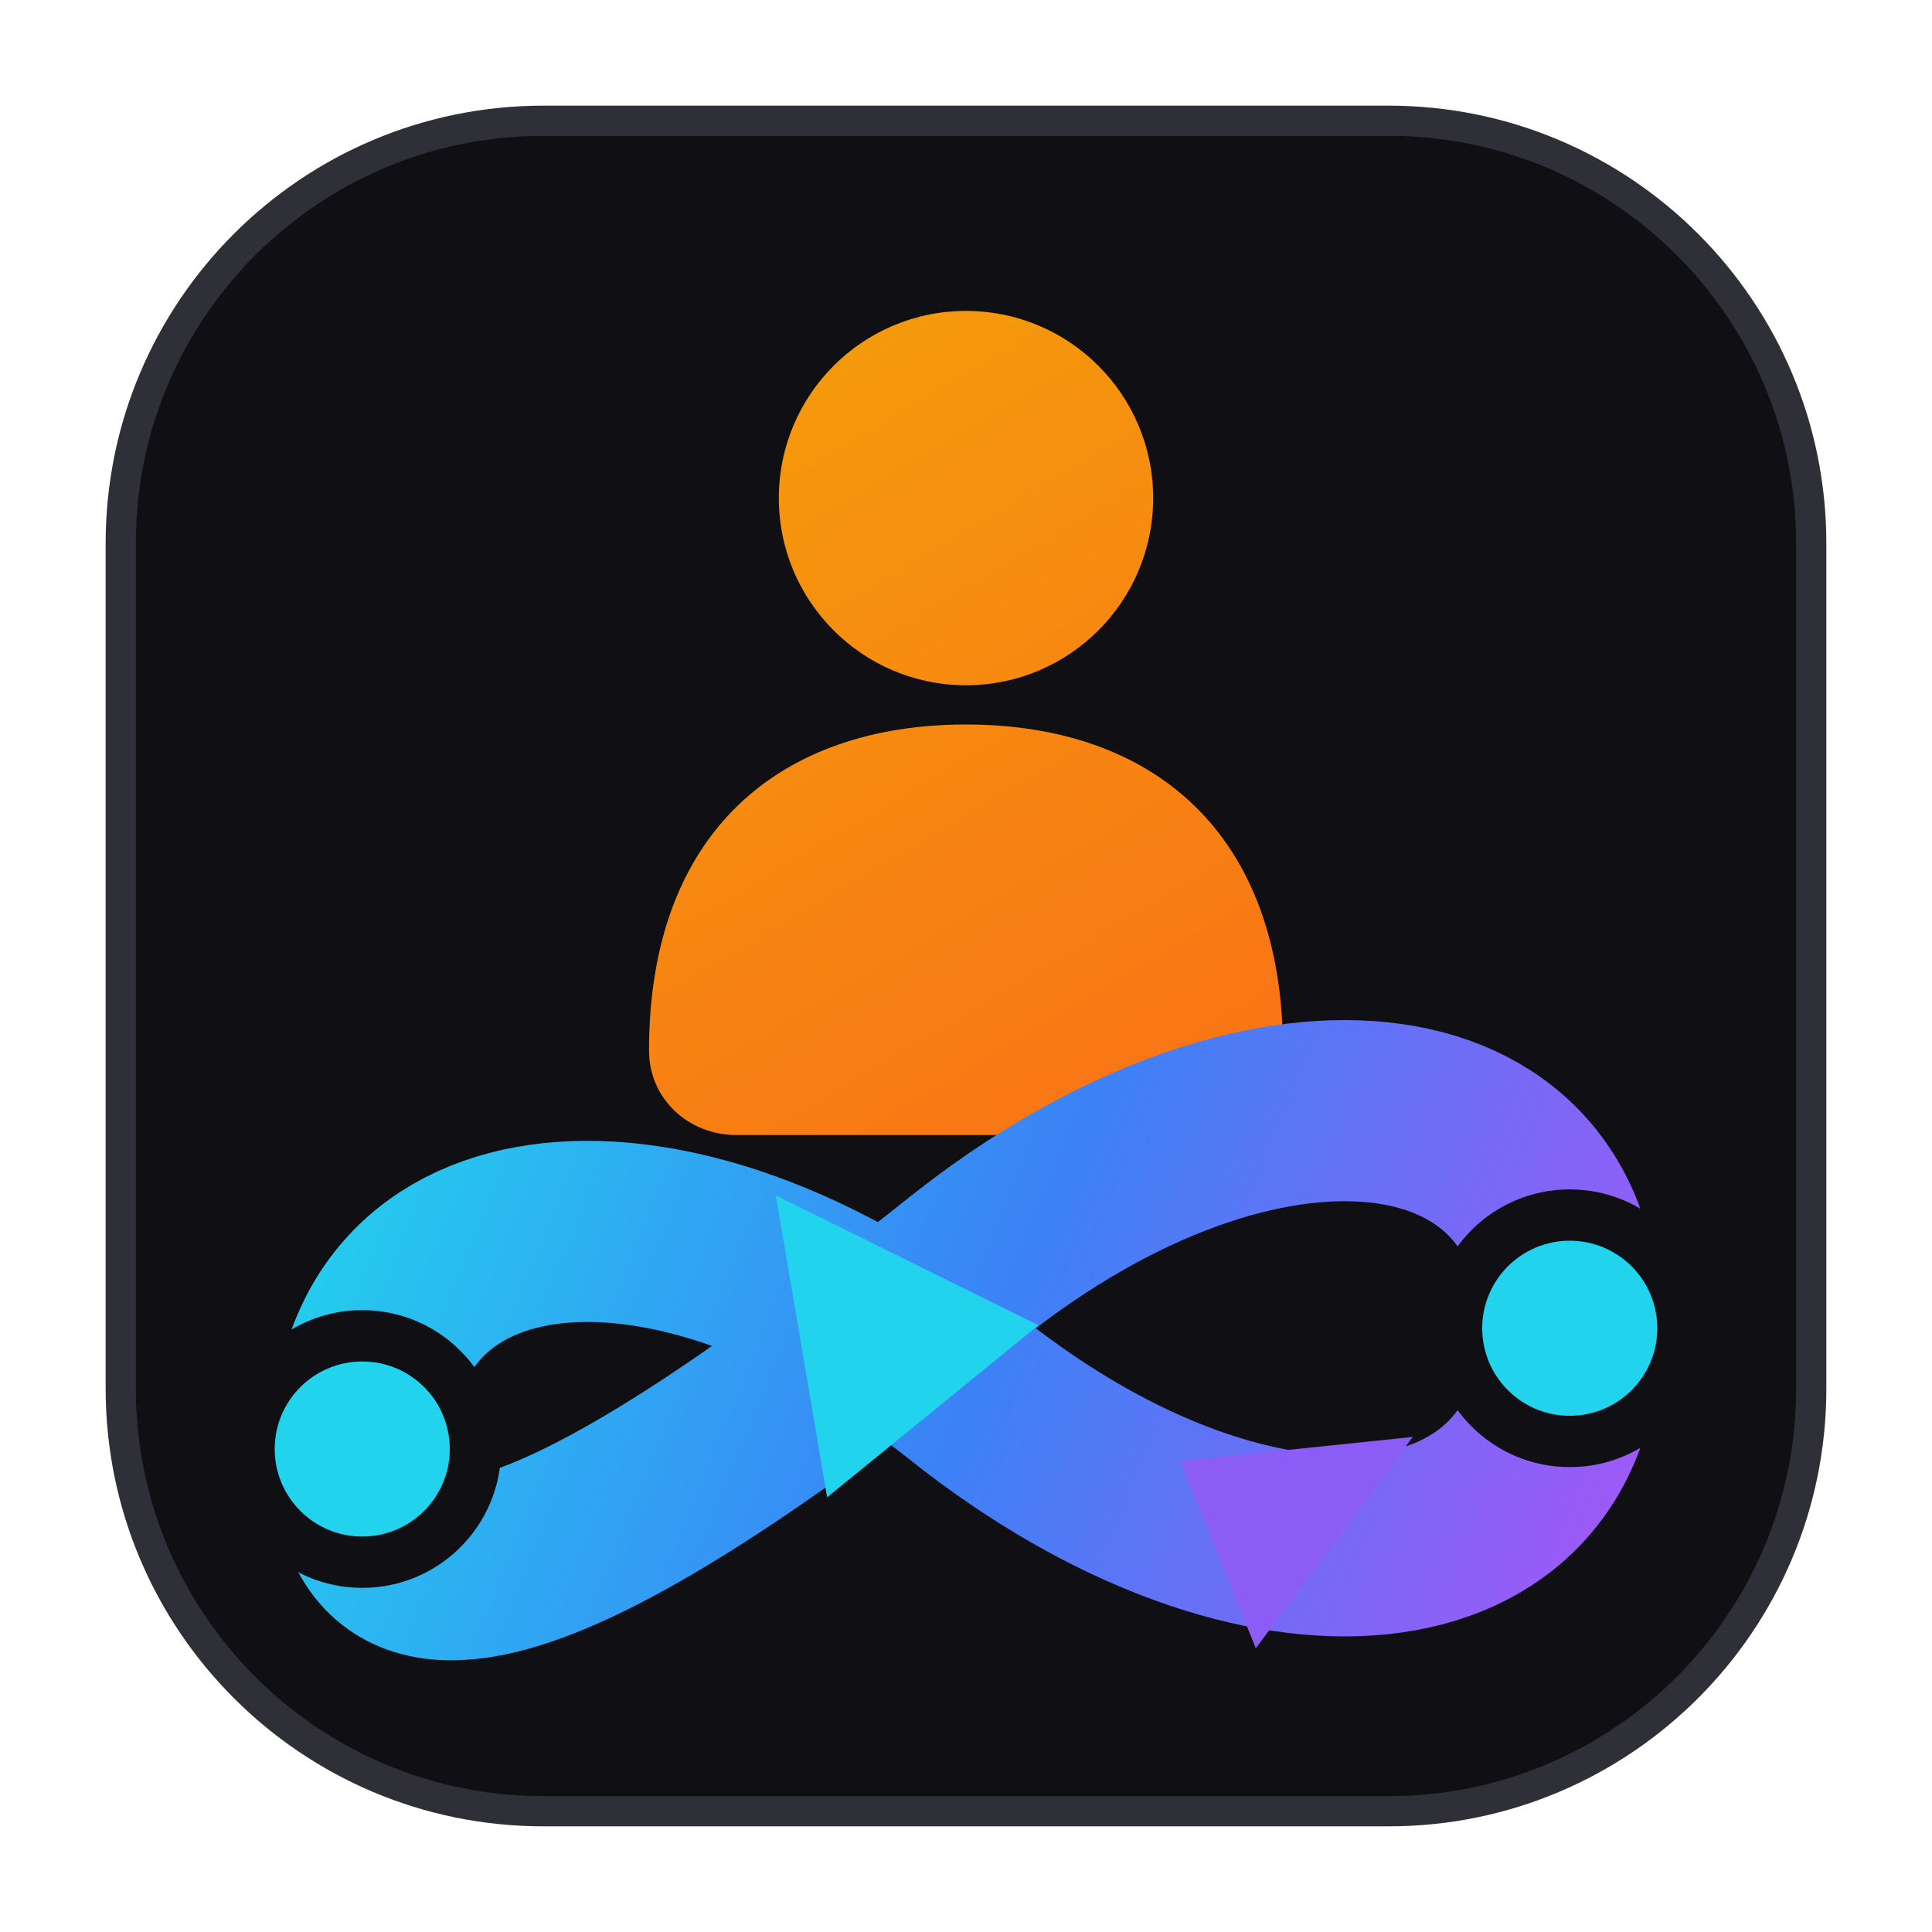
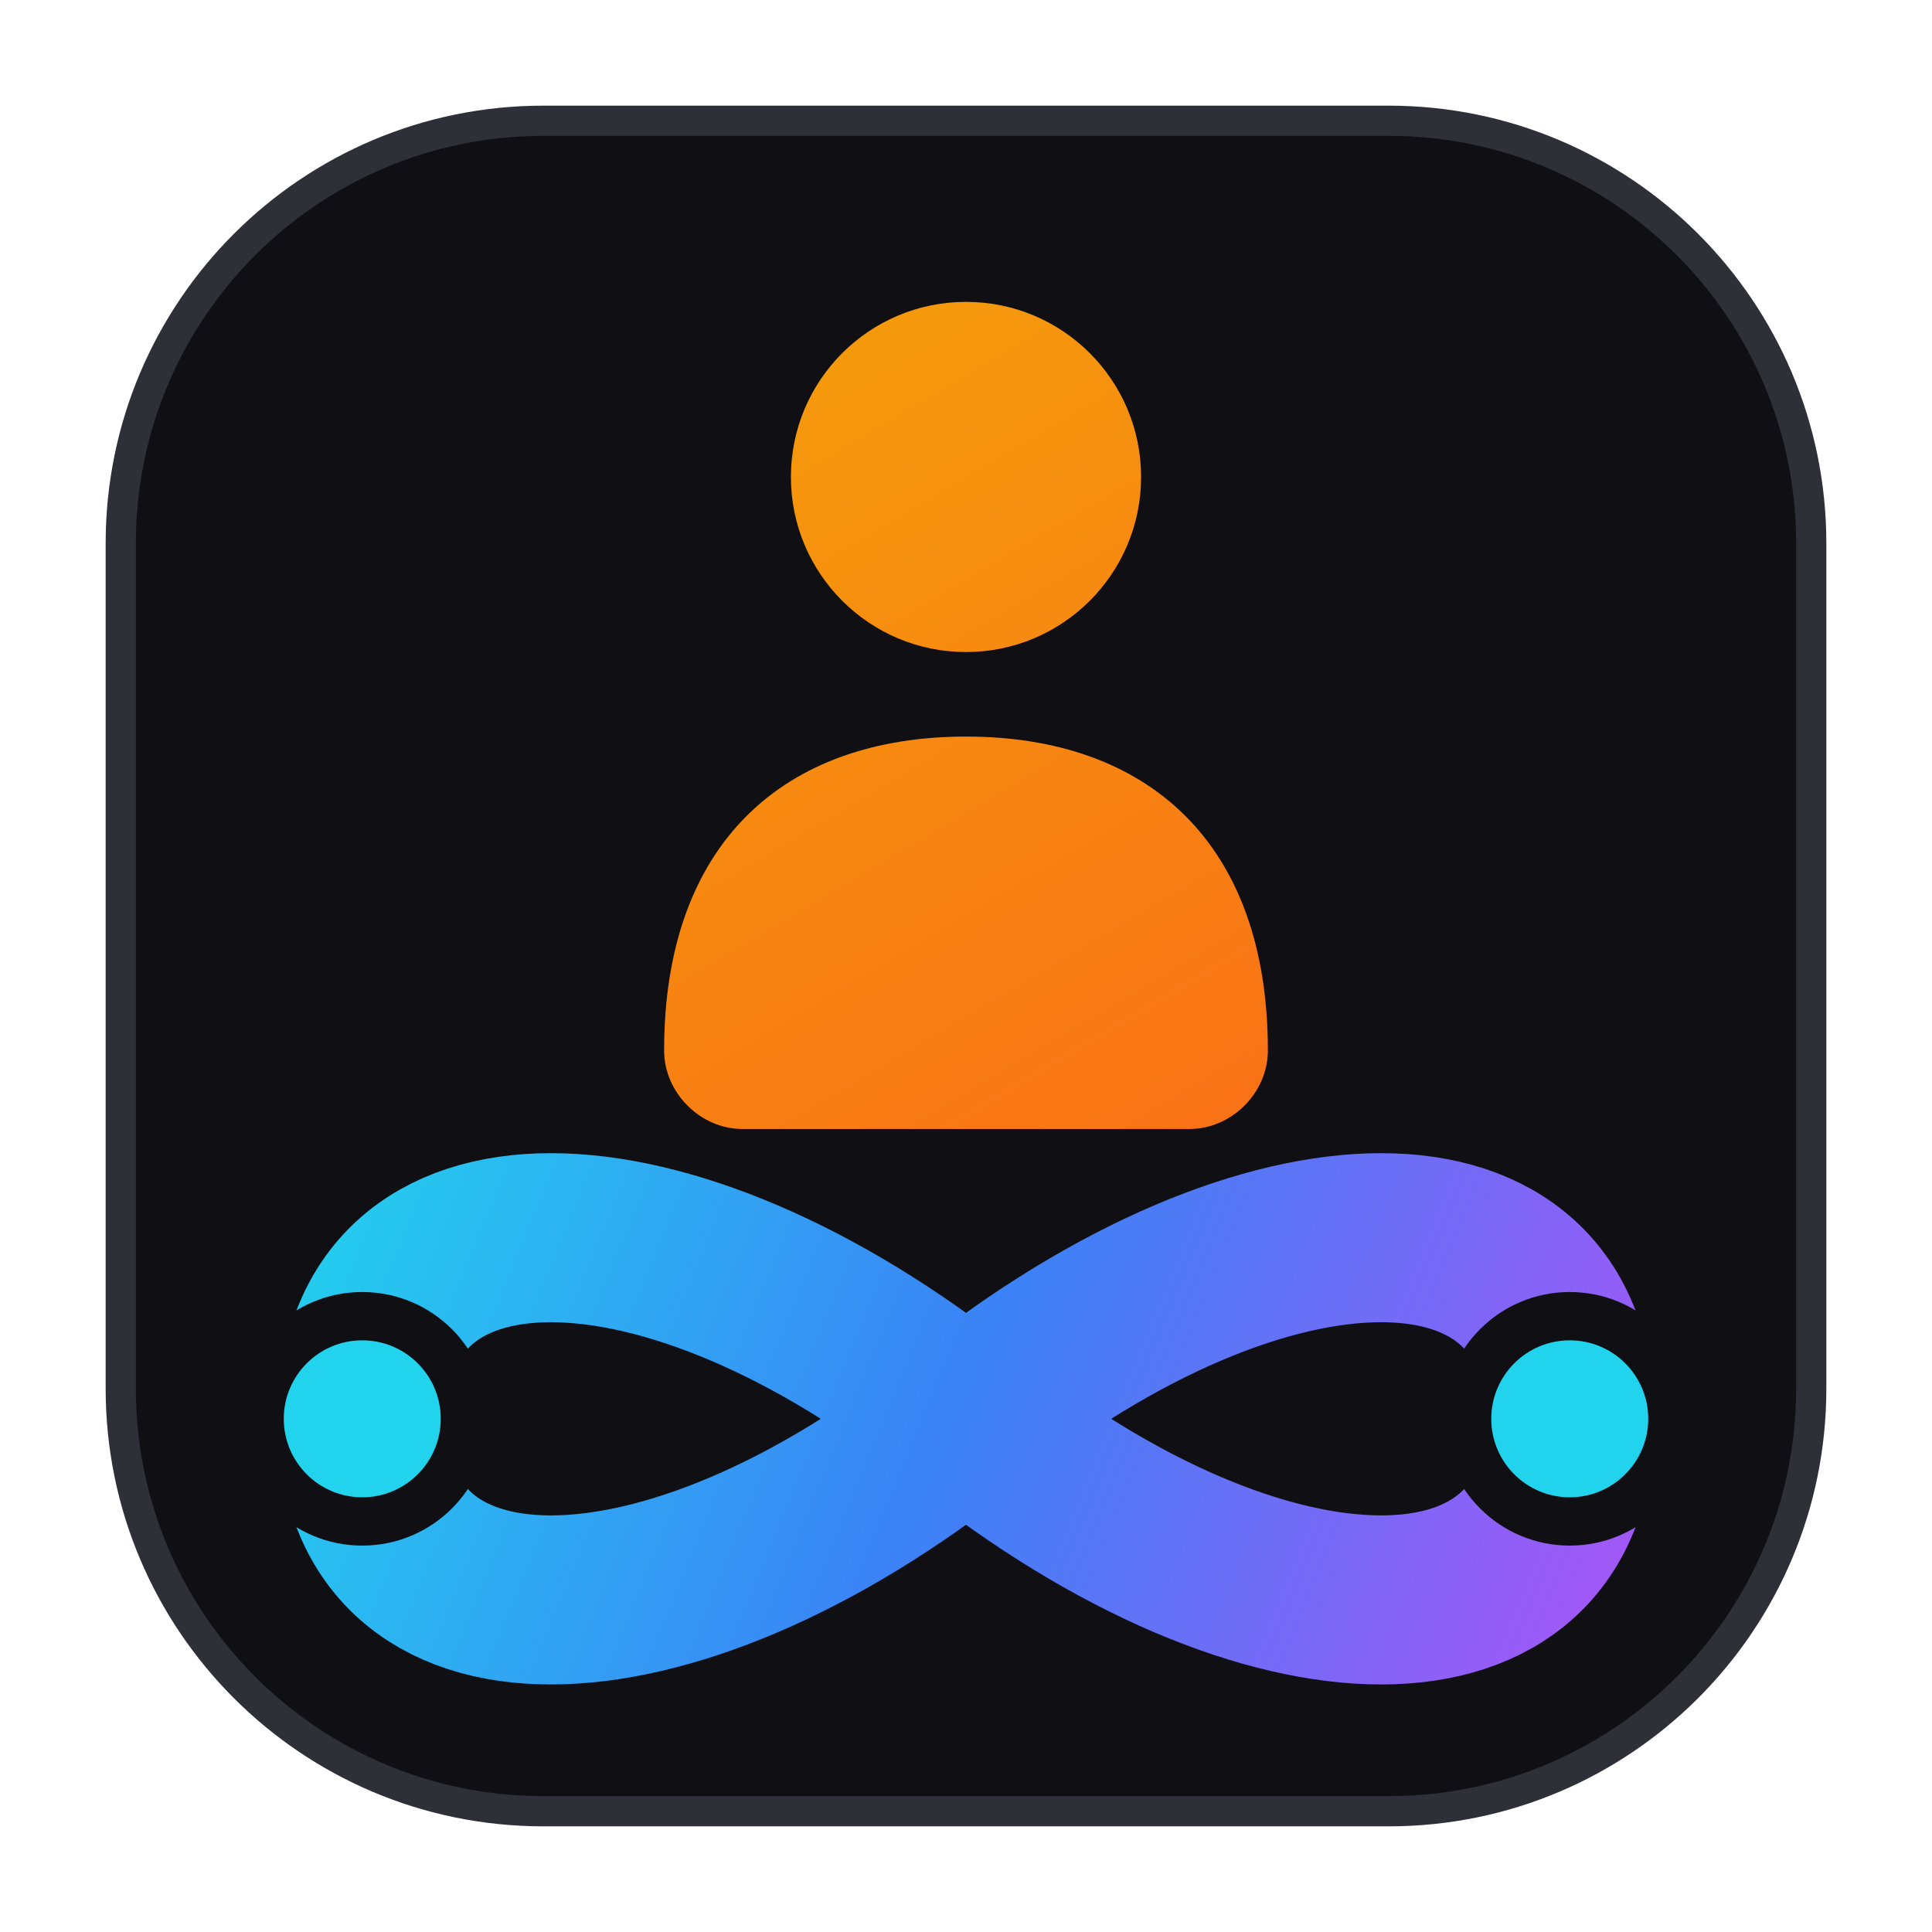
<svg xmlns="http://www.w3.org/2000/svg" width="64" height="64" viewBox="0 0 64 64" fill="none" role="img" aria-label="Loops mark">
  <defs>
    <linearGradient id="lp-loop" x1="10" y1="37" x2="54" y2="55" gradientUnits="userSpaceOnUse">
      <stop stop-color="#22D3EE" />
      <stop offset="0.5" stop-color="#3B82F6" />
      <stop offset="1" stop-color="#A855F7" />
    </linearGradient>
    <linearGradient id="lp-human" x1="24" y1="10" x2="40" y2="37" gradientUnits="userSpaceOnUse">
      <stop stop-color="#F59E0B" />
      <stop offset="1" stop-color="#F97316" />
    </linearGradient>
  </defs>
  <rect x="4" y="4" width="56" height="56" rx="14" fill="#101014" stroke="#2F2F38" stroke-width="1" />
-   <circle cx="32" cy="16.5" r="6.2" fill="url(#lp-human)" />
-   <path d="M21.5 34.8C21.5 27.6 25.8 24 32 24C38.2 24 42.5 27.6 42.5 34.8C42.5 36.4 41.2 37.6 39.6 37.6H24.4C22.8 37.6 21.5 36.4 21.5 34.8Z" fill="url(#lp-human)" />
-   <path d="M12 48C12 39.4 22.2 38.2 32 46C41.8 53.8 52 52.6 52 44C52 35.4 41.8 34.2 32 42C22.2 49.8 12 56.6 12 48Z" stroke="url(#lp-loop)" stroke-width="6" stroke-linecap="round" stroke-linejoin="round" />
-   <path d="M25.7 39.6L34.4 43.9L27.4 49.6Z" fill="#22D3EE" />
-   <path d="M39.1 48.4L46.8 47.6L41.6 54.6Z" fill="#8B5CF6" />
-   <circle cx="12" cy="48" r="4.6" fill="#101014" />
-   <circle cx="12" cy="48" r="2.9" fill="#22D3EE" />
-   <circle cx="52" cy="44" r="4.6" fill="#101014" />
-   <circle cx="52" cy="44" r="2.9" fill="#22D3EE" />
+   <circle cx="32" cy="15.8" r="5.8" fill="url(#lp-human)" />
+   <path d="M22 34.8C22 27.9 26 24.4 32 24.4C38 24.4 42 27.9 42 34.8C42 36.2 40.8 37.4 39.4 37.4H24.6C23.2 37.4 22 36.2 22 34.8Z" fill="url(#lp-human)" />
+   <path d="M12 47C12 39 22 39 32 47C42 55 52 55 52 47" stroke="url(#lp-loop)" stroke-width="5.6" stroke-linecap="round" stroke-linejoin="round" />
+   <path d="M52 47C52 39 42 39 32 47C22 55 12 55 12 47" stroke="url(#lp-loop)" stroke-width="5.6" stroke-linecap="round" stroke-linejoin="round" />
+   <circle cx="12" cy="47" r="4.2" fill="#101014" />
+   <circle cx="12" cy="47" r="2.6" fill="#22D3EE" />
+   <circle cx="52" cy="47" r="4.2" fill="#101014" />
+   <circle cx="52" cy="47" r="2.6" fill="#22D3EE" />
</svg>
